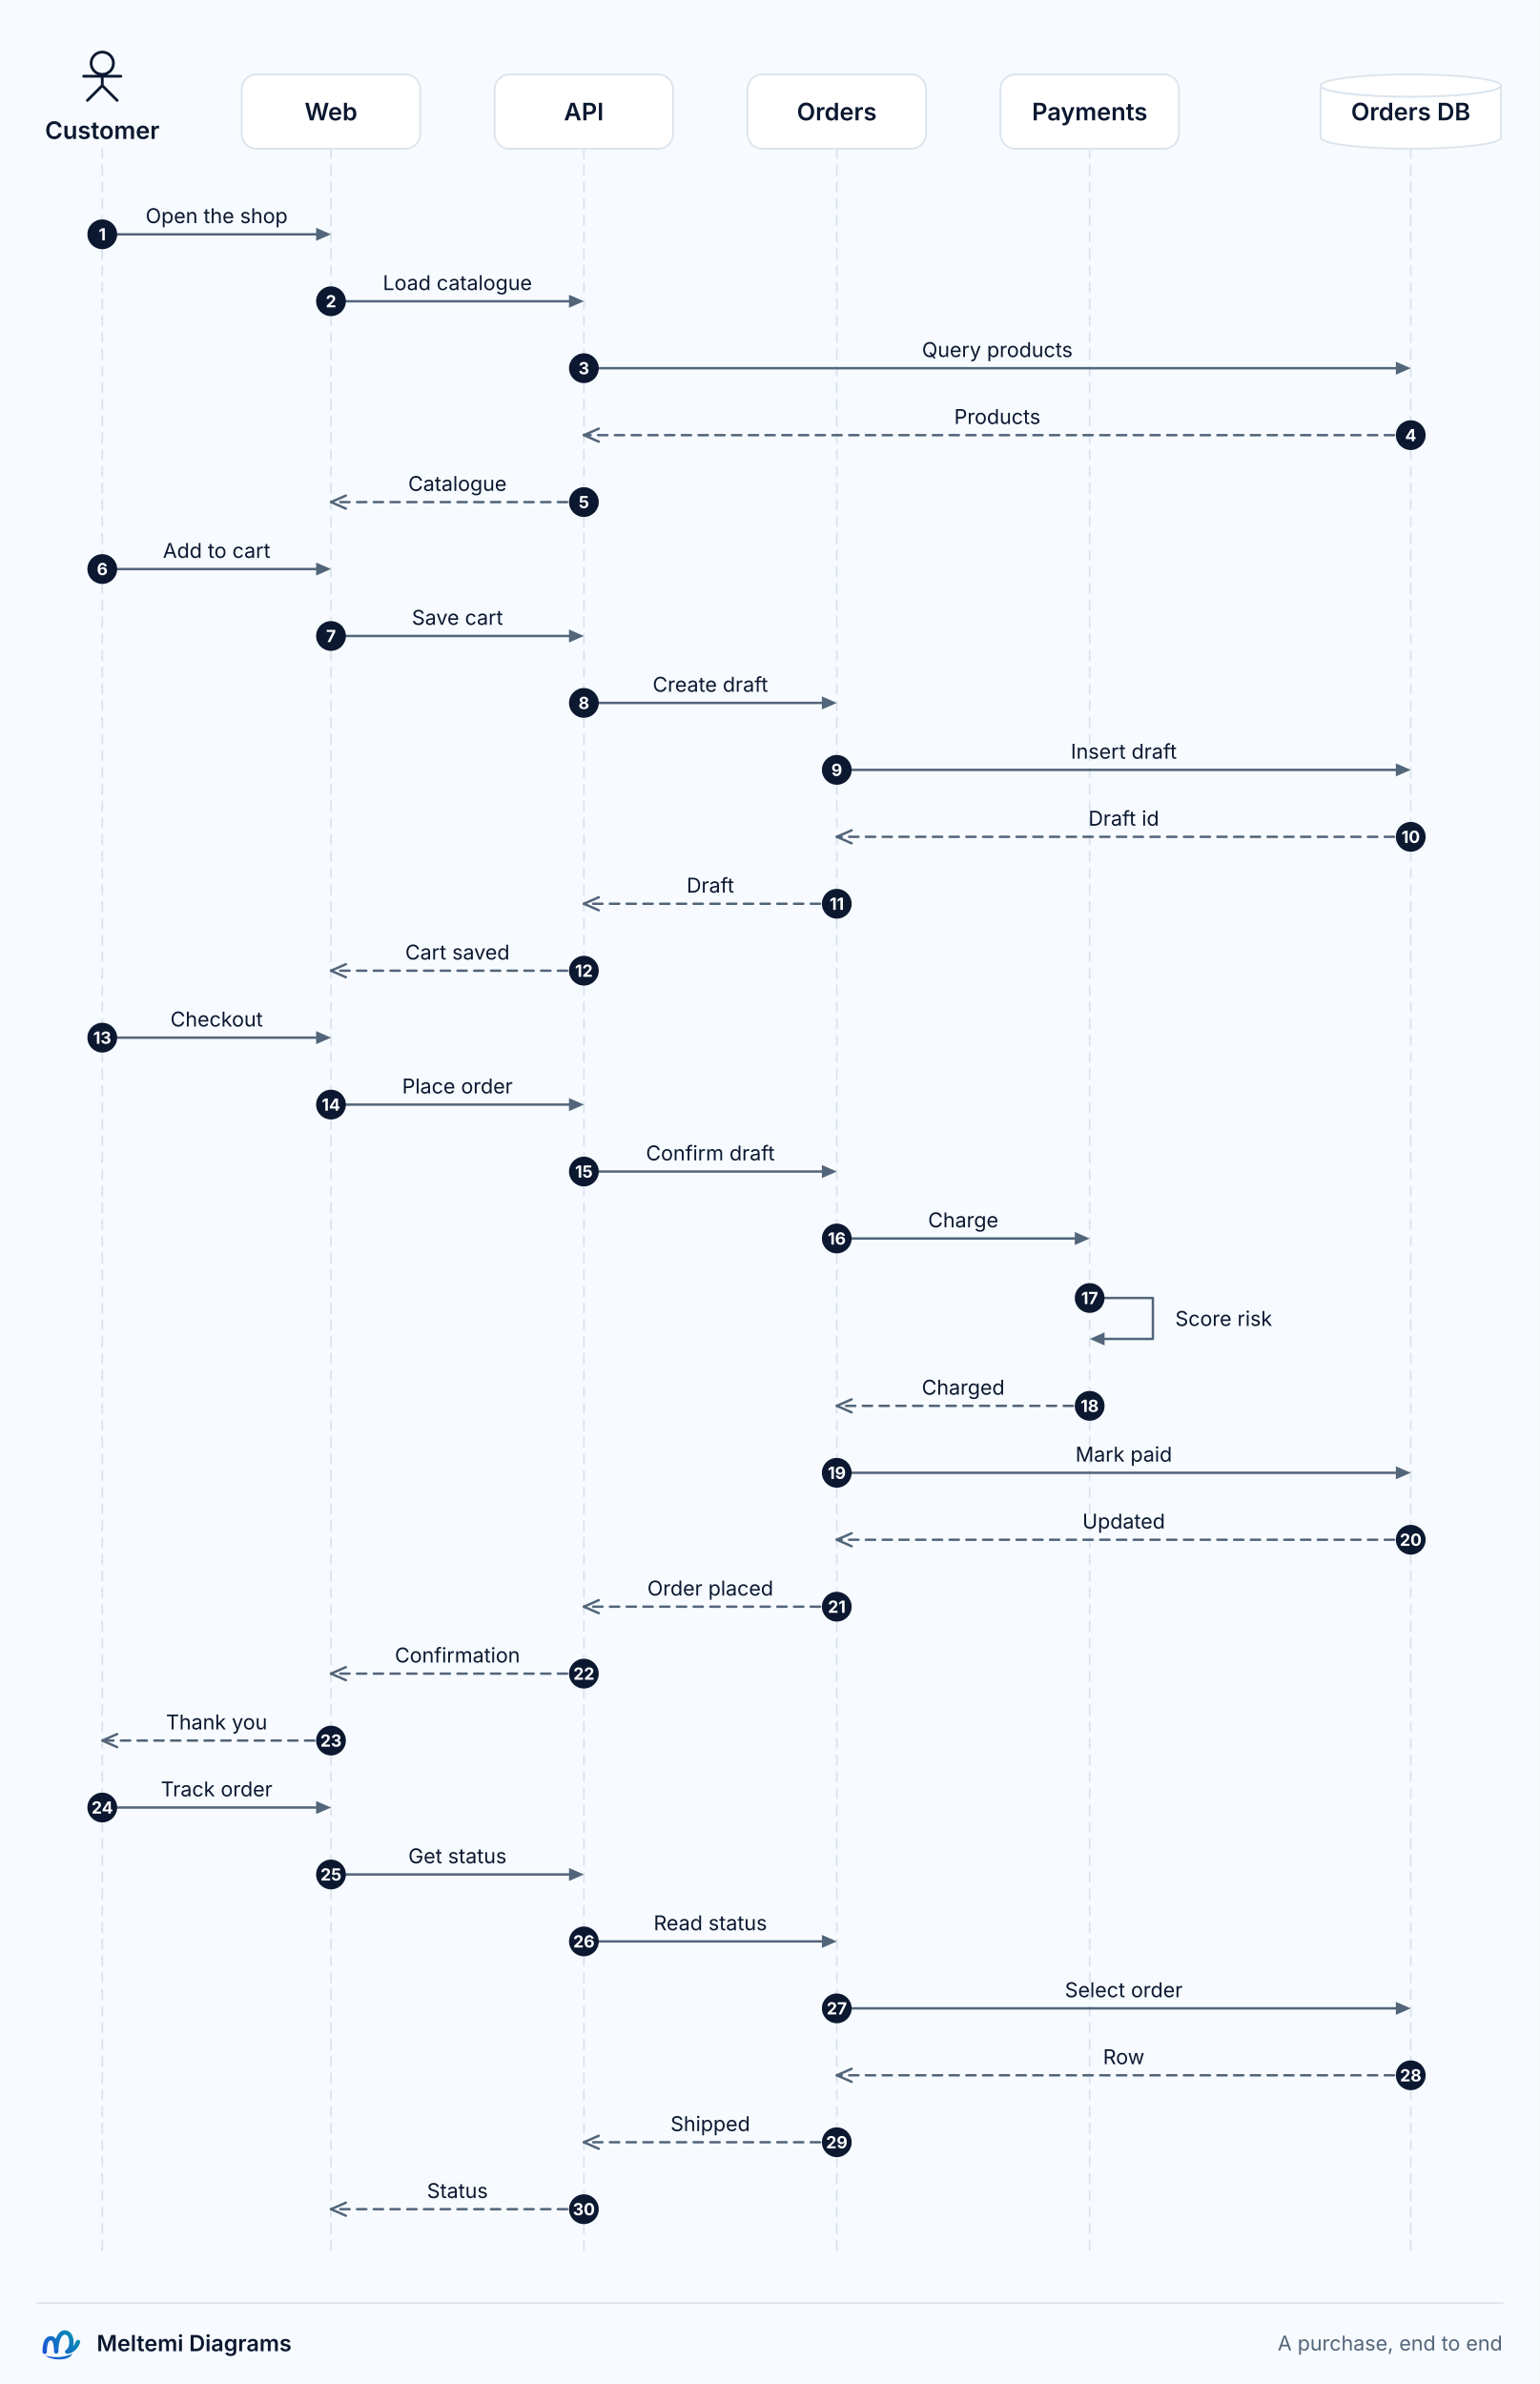
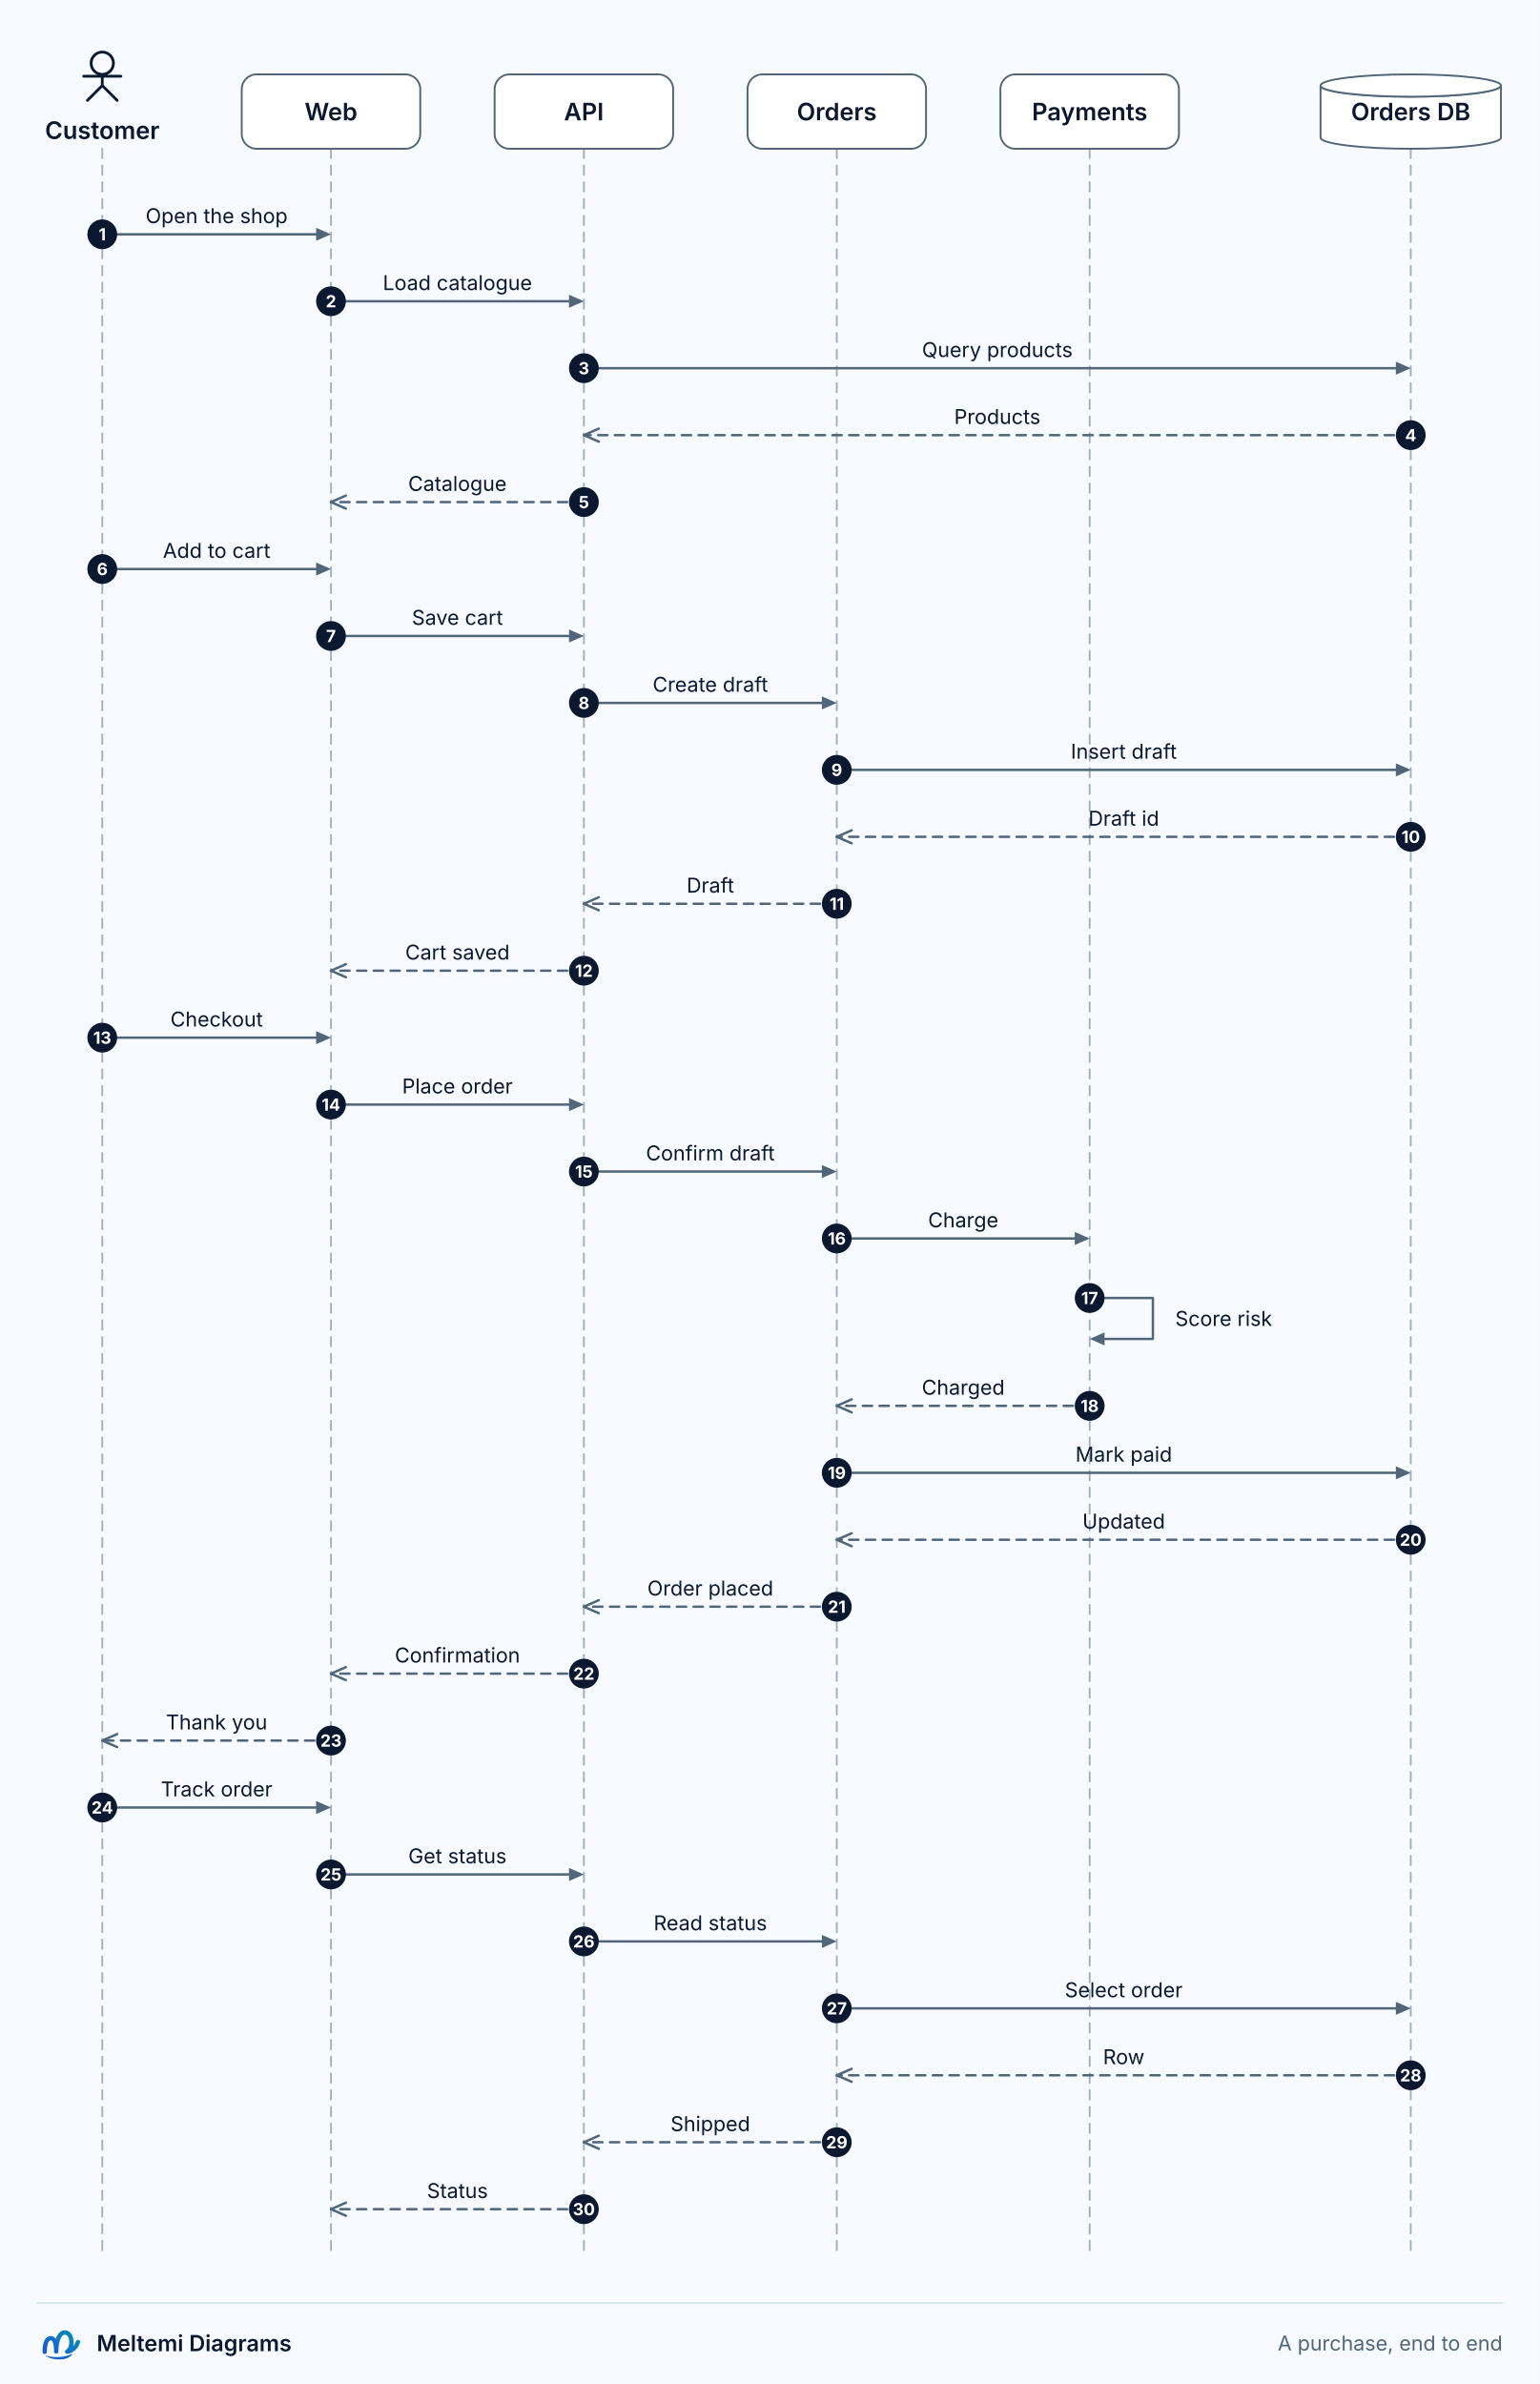
<svg xmlns="http://www.w3.org/2000/svg" width="828" height="1282" viewBox="0 0 828 1282" font-family="&quot;Inter&quot;, &quot;Segoe UI&quot;, Roboto, Helvetica, Arial, sans-serif">
  <defs>
    <linearGradient id="meltemi-wind" gradientUnits="userSpaceOnUse" x1="38" y1="222" x2="219" y2="54">
      <stop offset="0" stop-color="#1D4ED8" />
      <stop offset="1" stop-color="#0891B2" />
    </linearGradient>
  </defs>
  <rect x="0" y="0" width="828" height="1282" fill="#F7FBFF" />
  <g data-id="customer" data-role="lifeline">
-     <polyline points="55,80 55,1210" fill="none" stroke="#DCE5ED" stroke-width="1" stroke-linejoin="round" stroke-linecap="round" stroke-dasharray="5 4" />
+     <polyline points="55,80 55,1210" fill="none" stroke="#526579" stroke-width="1" stroke-linejoin="round" stroke-linecap="round" stroke-dasharray="5 4" opacity="0.5" />
  </g>
  <g data-id="web" data-role="lifeline">
-     <polyline points="178,80 178,1210" fill="none" stroke="#DCE5ED" stroke-width="1" stroke-linejoin="round" stroke-linecap="round" stroke-dasharray="5 4" />
+     <polyline points="178,80 178,1210" fill="none" stroke="#526579" stroke-width="1" stroke-linejoin="round" stroke-linecap="round" stroke-dasharray="5 4" opacity="0.5" />
  </g>
  <g data-id="api" data-role="lifeline">
-     <polyline points="314,80 314,1210" fill="none" stroke="#DCE5ED" stroke-width="1" stroke-linejoin="round" stroke-linecap="round" stroke-dasharray="5 4" />
+     <polyline points="314,80 314,1210" fill="none" stroke="#526579" stroke-width="1" stroke-linejoin="round" stroke-linecap="round" stroke-dasharray="5 4" opacity="0.5" />
  </g>
  <g data-id="orders" data-role="lifeline">
-     <polyline points="450,80 450,1210" fill="none" stroke="#DCE5ED" stroke-width="1" stroke-linejoin="round" stroke-linecap="round" stroke-dasharray="5 4" />
+     <polyline points="450,80 450,1210" fill="none" stroke="#526579" stroke-width="1" stroke-linejoin="round" stroke-linecap="round" stroke-dasharray="5 4" opacity="0.5" />
  </g>
  <g data-id="payments" data-role="lifeline">
-     <polyline points="586,80 586,1210" fill="none" stroke="#DCE5ED" stroke-width="1" stroke-linejoin="round" stroke-linecap="round" stroke-dasharray="5 4" />
+     <polyline points="586,80 586,1210" fill="none" stroke="#526579" stroke-width="1" stroke-linejoin="round" stroke-linecap="round" stroke-dasharray="5 4" opacity="0.5" />
  </g>
  <g data-id="db" data-role="lifeline">
-     <polyline points="758.66,80 758.66,1210" fill="none" stroke="#DCE5ED" stroke-width="1" stroke-linejoin="round" stroke-linecap="round" stroke-dasharray="5 4" />
+     <polyline points="758.66,80 758.66,1210" fill="none" stroke="#526579" stroke-width="1" stroke-linejoin="round" stroke-linecap="round" stroke-dasharray="5 4" opacity="0.5" />
  </g>
  <g data-id="m1" data-role="relation">
    <polyline points="55,126 170,126" fill="none" stroke="#526579" stroke-width="1.3" stroke-linejoin="round" stroke-linecap="round" />
    <path d="M178 126 L170 129.5 L170 122.5 Z" fill="#526579" stroke="none" stroke-width="0" />
    <rect x="47" y="118" width="16" height="16" rx="8" fill="#0B1830" stroke="none" stroke-width="0" />
    <text x="55" y="129.27" text-anchor="middle" font-size="9" font-weight="700" fill="#FFFFFF">1</text>
    <g data-id="m1" data-role="label">
      <text x="116.5" y="120" text-anchor="middle" font-size="11" font-weight="400" fill="#0B1830">Open the shop</text>
    </g>
  </g>
  <g data-id="m2" data-role="relation">
    <polyline points="178,162 306,162" fill="none" stroke="#526579" stroke-width="1.3" stroke-linejoin="round" stroke-linecap="round" />
    <path d="M314 162 L306 165.5 L306 158.5 Z" fill="#526579" stroke="none" stroke-width="0" />
    <rect x="170" y="154" width="16" height="16" rx="8" fill="#0B1830" stroke="none" stroke-width="0" />
    <text x="178" y="165.27" text-anchor="middle" font-size="9" font-weight="700" fill="#FFFFFF">2</text>
    <g data-id="m2" data-role="label">
      <text x="246" y="156" text-anchor="middle" font-size="11" font-weight="400" fill="#0B1830">Load catalogue</text>
    </g>
  </g>
  <g data-id="m3" data-role="relation">
    <polyline points="314,198 750.66,198" fill="none" stroke="#526579" stroke-width="1.3" stroke-linejoin="round" stroke-linecap="round" />
    <path d="M758.66 198 L750.66 201.5 L750.66 194.5 Z" fill="#526579" stroke="none" stroke-width="0" />
    <rect x="306" y="190" width="16" height="16" rx="8" fill="#0B1830" stroke="none" stroke-width="0" />
    <text x="314" y="201.27" text-anchor="middle" font-size="9" font-weight="700" fill="#FFFFFF">3</text>
    <g data-id="m3" data-role="label">
      <text x="536.33" y="192" text-anchor="middle" font-size="11" font-weight="400" fill="#0B1830">Query products</text>
    </g>
  </g>
  <g data-id="m4" data-role="relation">
    <polyline points="758.66,234 314,234" fill="none" stroke="#526579" stroke-width="1.3" stroke-linejoin="round" stroke-linecap="round" stroke-dasharray="5 4" />
    <polyline points="322,230.5 314,234 322,237.5" fill="none" stroke="#526579" stroke-width="1.3" stroke-linejoin="round" stroke-linecap="round" />
    <rect x="750.66" y="226" width="16" height="16" rx="8" fill="#0B1830" stroke="none" stroke-width="0" />
    <text x="758.66" y="237.27" text-anchor="middle" font-size="9" font-weight="700" fill="#FFFFFF">4</text>
    <g data-id="m4" data-role="label">
      <text x="536.33" y="228" text-anchor="middle" font-size="11" font-weight="400" fill="#0B1830">Products</text>
    </g>
  </g>
  <g data-id="m5" data-role="relation">
    <polyline points="314,270 178,270" fill="none" stroke="#526579" stroke-width="1.3" stroke-linejoin="round" stroke-linecap="round" stroke-dasharray="5 4" />
    <polyline points="186,266.5 178,270 186,273.5" fill="none" stroke="#526579" stroke-width="1.3" stroke-linejoin="round" stroke-linecap="round" />
    <rect x="306" y="262" width="16" height="16" rx="8" fill="#0B1830" stroke="none" stroke-width="0" />
    <text x="314" y="273.27" text-anchor="middle" font-size="9" font-weight="700" fill="#FFFFFF">5</text>
    <g data-id="m5" data-role="label">
      <text x="246" y="264" text-anchor="middle" font-size="11" font-weight="400" fill="#0B1830">Catalogue</text>
    </g>
  </g>
  <g data-id="m6" data-role="relation">
    <polyline points="55,306 170,306" fill="none" stroke="#526579" stroke-width="1.3" stroke-linejoin="round" stroke-linecap="round" />
    <path d="M178 306 L170 309.5 L170 302.5 Z" fill="#526579" stroke="none" stroke-width="0" />
    <rect x="47" y="298" width="16" height="16" rx="8" fill="#0B1830" stroke="none" stroke-width="0" />
    <text x="55" y="309.27" text-anchor="middle" font-size="9" font-weight="700" fill="#FFFFFF">6</text>
    <g data-id="m6" data-role="label">
      <text x="116.5" y="300" text-anchor="middle" font-size="11" font-weight="400" fill="#0B1830">Add to cart</text>
    </g>
  </g>
  <g data-id="m7" data-role="relation">
    <polyline points="178,342 306,342" fill="none" stroke="#526579" stroke-width="1.3" stroke-linejoin="round" stroke-linecap="round" />
    <path d="M314 342 L306 345.5 L306 338.5 Z" fill="#526579" stroke="none" stroke-width="0" />
    <rect x="170" y="334" width="16" height="16" rx="8" fill="#0B1830" stroke="none" stroke-width="0" />
    <text x="178" y="345.27" text-anchor="middle" font-size="9" font-weight="700" fill="#FFFFFF">7</text>
    <g data-id="m7" data-role="label">
      <text x="246" y="336" text-anchor="middle" font-size="11" font-weight="400" fill="#0B1830">Save cart</text>
    </g>
  </g>
  <g data-id="m8" data-role="relation">
    <polyline points="314,378 442,378" fill="none" stroke="#526579" stroke-width="1.3" stroke-linejoin="round" stroke-linecap="round" />
    <path d="M450 378 L442 381.5 L442 374.5 Z" fill="#526579" stroke="none" stroke-width="0" />
    <rect x="306" y="370" width="16" height="16" rx="8" fill="#0B1830" stroke="none" stroke-width="0" />
    <text x="314" y="381.27" text-anchor="middle" font-size="9" font-weight="700" fill="#FFFFFF">8</text>
    <g data-id="m8" data-role="label">
      <text x="382" y="372" text-anchor="middle" font-size="11" font-weight="400" fill="#0B1830">Create draft</text>
    </g>
  </g>
  <g data-id="m9" data-role="relation">
    <polyline points="450,414 750.66,414" fill="none" stroke="#526579" stroke-width="1.3" stroke-linejoin="round" stroke-linecap="round" />
    <path d="M758.66 414 L750.66 417.5 L750.66 410.5 Z" fill="#526579" stroke="none" stroke-width="0" />
    <rect x="442" y="406" width="16" height="16" rx="8" fill="#0B1830" stroke="none" stroke-width="0" />
    <text x="450" y="417.27" text-anchor="middle" font-size="9" font-weight="700" fill="#FFFFFF">9</text>
    <g data-id="m9" data-role="label">
      <text x="604.33" y="408" text-anchor="middle" font-size="11" font-weight="400" fill="#0B1830">Insert draft</text>
    </g>
  </g>
  <g data-id="m10" data-role="relation">
    <polyline points="758.66,450 450,450" fill="none" stroke="#526579" stroke-width="1.3" stroke-linejoin="round" stroke-linecap="round" stroke-dasharray="5 4" />
    <polyline points="458,446.5 450,450 458,453.5" fill="none" stroke="#526579" stroke-width="1.3" stroke-linejoin="round" stroke-linecap="round" />
    <rect x="750.66" y="442" width="16" height="16" rx="8" fill="#0B1830" stroke="none" stroke-width="0" />
    <text x="758.66" y="453.27" text-anchor="middle" font-size="9" font-weight="700" fill="#FFFFFF">10</text>
    <g data-id="m10" data-role="label">
      <text x="604.33" y="444" text-anchor="middle" font-size="11" font-weight="400" fill="#0B1830">Draft id</text>
    </g>
  </g>
  <g data-id="m11" data-role="relation">
    <polyline points="450,486 314,486" fill="none" stroke="#526579" stroke-width="1.3" stroke-linejoin="round" stroke-linecap="round" stroke-dasharray="5 4" />
    <polyline points="322,482.5 314,486 322,489.5" fill="none" stroke="#526579" stroke-width="1.3" stroke-linejoin="round" stroke-linecap="round" />
    <rect x="442" y="478" width="16" height="16" rx="8" fill="#0B1830" stroke="none" stroke-width="0" />
    <text x="450" y="489.27" text-anchor="middle" font-size="9" font-weight="700" fill="#FFFFFF">11</text>
    <g data-id="m11" data-role="label">
      <text x="382" y="480" text-anchor="middle" font-size="11" font-weight="400" fill="#0B1830">Draft</text>
    </g>
  </g>
  <g data-id="m12" data-role="relation">
    <polyline points="314,522 178,522" fill="none" stroke="#526579" stroke-width="1.3" stroke-linejoin="round" stroke-linecap="round" stroke-dasharray="5 4" />
    <polyline points="186,518.5 178,522 186,525.5" fill="none" stroke="#526579" stroke-width="1.3" stroke-linejoin="round" stroke-linecap="round" />
    <rect x="306" y="514" width="16" height="16" rx="8" fill="#0B1830" stroke="none" stroke-width="0" />
    <text x="314" y="525.27" text-anchor="middle" font-size="9" font-weight="700" fill="#FFFFFF">12</text>
    <g data-id="m12" data-role="label">
      <text x="246" y="516" text-anchor="middle" font-size="11" font-weight="400" fill="#0B1830">Cart saved</text>
    </g>
  </g>
  <g data-id="m13" data-role="relation">
    <polyline points="55,558 170,558" fill="none" stroke="#526579" stroke-width="1.3" stroke-linejoin="round" stroke-linecap="round" />
    <path d="M178 558 L170 561.5 L170 554.5 Z" fill="#526579" stroke="none" stroke-width="0" />
    <rect x="47" y="550" width="16" height="16" rx="8" fill="#0B1830" stroke="none" stroke-width="0" />
    <text x="55" y="561.27" text-anchor="middle" font-size="9" font-weight="700" fill="#FFFFFF">13</text>
    <g data-id="m13" data-role="label">
      <text x="116.5" y="552" text-anchor="middle" font-size="11" font-weight="400" fill="#0B1830">Checkout</text>
    </g>
  </g>
  <g data-id="m14" data-role="relation">
    <polyline points="178,594 306,594" fill="none" stroke="#526579" stroke-width="1.3" stroke-linejoin="round" stroke-linecap="round" />
    <path d="M314 594 L306 597.5 L306 590.5 Z" fill="#526579" stroke="none" stroke-width="0" />
    <rect x="170" y="586" width="16" height="16" rx="8" fill="#0B1830" stroke="none" stroke-width="0" />
    <text x="178" y="597.27" text-anchor="middle" font-size="9" font-weight="700" fill="#FFFFFF">14</text>
    <g data-id="m14" data-role="label">
      <text x="246" y="588" text-anchor="middle" font-size="11" font-weight="400" fill="#0B1830">Place order</text>
    </g>
  </g>
  <g data-id="m15" data-role="relation">
    <polyline points="314,630 442,630" fill="none" stroke="#526579" stroke-width="1.3" stroke-linejoin="round" stroke-linecap="round" />
    <path d="M450 630 L442 633.5 L442 626.5 Z" fill="#526579" stroke="none" stroke-width="0" />
    <rect x="306" y="622" width="16" height="16" rx="8" fill="#0B1830" stroke="none" stroke-width="0" />
    <text x="314" y="633.27" text-anchor="middle" font-size="9" font-weight="700" fill="#FFFFFF">15</text>
    <g data-id="m15" data-role="label">
      <text x="382" y="624" text-anchor="middle" font-size="11" font-weight="400" fill="#0B1830">Confirm draft</text>
    </g>
  </g>
  <g data-id="m16" data-role="relation">
    <polyline points="450,666 578,666" fill="none" stroke="#526579" stroke-width="1.3" stroke-linejoin="round" stroke-linecap="round" />
    <path d="M586 666 L578 669.5 L578 662.5 Z" fill="#526579" stroke="none" stroke-width="0" />
    <rect x="442" y="658" width="16" height="16" rx="8" fill="#0B1830" stroke="none" stroke-width="0" />
    <text x="450" y="669.27" text-anchor="middle" font-size="9" font-weight="700" fill="#FFFFFF">16</text>
    <g data-id="m16" data-role="label">
      <text x="518" y="660" text-anchor="middle" font-size="11" font-weight="400" fill="#0B1830">Charge</text>
    </g>
  </g>
  <g data-id="m17" data-role="relation">
    <polyline points="586,698 620,698 620,720 594,720" fill="none" stroke="#526579" stroke-width="1.3" stroke-linejoin="round" stroke-linecap="round" />
    <path d="M586 720 L594 716.5 L594 723.5 Z" fill="#526579" stroke="none" stroke-width="0" />
    <rect x="578" y="690" width="16" height="16" rx="8" fill="#0B1830" stroke="none" stroke-width="0" />
    <text x="586" y="701.27" text-anchor="middle" font-size="9" font-weight="700" fill="#FFFFFF">17</text>
    <g data-id="m17" data-role="label">
      <text x="658.08" y="713" text-anchor="middle" font-size="11" font-weight="400" fill="#0B1830">Score risk</text>
    </g>
  </g>
  <g data-id="m18" data-role="relation">
    <polyline points="586,756 450,756" fill="none" stroke="#526579" stroke-width="1.3" stroke-linejoin="round" stroke-linecap="round" stroke-dasharray="5 4" />
    <polyline points="458,752.5 450,756 458,759.5" fill="none" stroke="#526579" stroke-width="1.3" stroke-linejoin="round" stroke-linecap="round" />
    <rect x="578" y="748" width="16" height="16" rx="8" fill="#0B1830" stroke="none" stroke-width="0" />
    <text x="586" y="759.27" text-anchor="middle" font-size="9" font-weight="700" fill="#FFFFFF">18</text>
    <g data-id="m18" data-role="label">
      <text x="518" y="750" text-anchor="middle" font-size="11" font-weight="400" fill="#0B1830">Charged</text>
    </g>
  </g>
  <g data-id="m19" data-role="relation">
    <polyline points="450,792 750.66,792" fill="none" stroke="#526579" stroke-width="1.3" stroke-linejoin="round" stroke-linecap="round" />
    <path d="M758.66 792 L750.66 795.5 L750.66 788.5 Z" fill="#526579" stroke="none" stroke-width="0" />
    <rect x="442" y="784" width="16" height="16" rx="8" fill="#0B1830" stroke="none" stroke-width="0" />
    <text x="450" y="795.27" text-anchor="middle" font-size="9" font-weight="700" fill="#FFFFFF">19</text>
    <g data-id="m19" data-role="label">
      <text x="604.33" y="786" text-anchor="middle" font-size="11" font-weight="400" fill="#0B1830">Mark paid</text>
    </g>
  </g>
  <g data-id="m20" data-role="relation">
    <polyline points="758.66,828 450,828" fill="none" stroke="#526579" stroke-width="1.3" stroke-linejoin="round" stroke-linecap="round" stroke-dasharray="5 4" />
    <polyline points="458,824.5 450,828 458,831.5" fill="none" stroke="#526579" stroke-width="1.3" stroke-linejoin="round" stroke-linecap="round" />
    <rect x="750.66" y="820" width="16" height="16" rx="8" fill="#0B1830" stroke="none" stroke-width="0" />
    <text x="758.66" y="831.27" text-anchor="middle" font-size="9" font-weight="700" fill="#FFFFFF">20</text>
    <g data-id="m20" data-role="label">
      <text x="604.33" y="822" text-anchor="middle" font-size="11" font-weight="400" fill="#0B1830">Updated</text>
    </g>
  </g>
  <g data-id="m21" data-role="relation">
    <polyline points="450,864 314,864" fill="none" stroke="#526579" stroke-width="1.3" stroke-linejoin="round" stroke-linecap="round" stroke-dasharray="5 4" />
    <polyline points="322,860.5 314,864 322,867.5" fill="none" stroke="#526579" stroke-width="1.3" stroke-linejoin="round" stroke-linecap="round" />
    <rect x="442" y="856" width="16" height="16" rx="8" fill="#0B1830" stroke="none" stroke-width="0" />
    <text x="450" y="867.27" text-anchor="middle" font-size="9" font-weight="700" fill="#FFFFFF">21</text>
    <g data-id="m21" data-role="label">
      <text x="382" y="858" text-anchor="middle" font-size="11" font-weight="400" fill="#0B1830">Order placed</text>
    </g>
  </g>
  <g data-id="m22" data-role="relation">
    <polyline points="314,900 178,900" fill="none" stroke="#526579" stroke-width="1.3" stroke-linejoin="round" stroke-linecap="round" stroke-dasharray="5 4" />
    <polyline points="186,896.5 178,900 186,903.5" fill="none" stroke="#526579" stroke-width="1.3" stroke-linejoin="round" stroke-linecap="round" />
    <rect x="306" y="892" width="16" height="16" rx="8" fill="#0B1830" stroke="none" stroke-width="0" />
    <text x="314" y="903.27" text-anchor="middle" font-size="9" font-weight="700" fill="#FFFFFF">22</text>
    <g data-id="m22" data-role="label">
      <text x="246" y="894" text-anchor="middle" font-size="11" font-weight="400" fill="#0B1830">Confirmation</text>
    </g>
  </g>
  <g data-id="m23" data-role="relation">
    <polyline points="178,936 55,936" fill="none" stroke="#526579" stroke-width="1.3" stroke-linejoin="round" stroke-linecap="round" stroke-dasharray="5 4" />
    <polyline points="63,932.5 55,936 63,939.5" fill="none" stroke="#526579" stroke-width="1.3" stroke-linejoin="round" stroke-linecap="round" />
    <rect x="170" y="928" width="16" height="16" rx="8" fill="#0B1830" stroke="none" stroke-width="0" />
    <text x="178" y="939.27" text-anchor="middle" font-size="9" font-weight="700" fill="#FFFFFF">23</text>
    <g data-id="m23" data-role="label">
      <text x="116.5" y="930" text-anchor="middle" font-size="11" font-weight="400" fill="#0B1830">Thank you</text>
    </g>
  </g>
  <g data-id="m24" data-role="relation">
    <polyline points="55,972 170,972" fill="none" stroke="#526579" stroke-width="1.3" stroke-linejoin="round" stroke-linecap="round" />
    <path d="M178 972 L170 975.5 L170 968.5 Z" fill="#526579" stroke="none" stroke-width="0" />
    <rect x="47" y="964" width="16" height="16" rx="8" fill="#0B1830" stroke="none" stroke-width="0" />
    <text x="55" y="975.27" text-anchor="middle" font-size="9" font-weight="700" fill="#FFFFFF">24</text>
    <g data-id="m24" data-role="label">
      <text x="116.5" y="966" text-anchor="middle" font-size="11" font-weight="400" fill="#0B1830">Track order</text>
    </g>
  </g>
  <g data-id="m25" data-role="relation">
    <polyline points="178,1008 306,1008" fill="none" stroke="#526579" stroke-width="1.3" stroke-linejoin="round" stroke-linecap="round" />
    <path d="M314 1008 L306 1011.5 L306 1004.5 Z" fill="#526579" stroke="none" stroke-width="0" />
    <rect x="170" y="1000" width="16" height="16" rx="8" fill="#0B1830" stroke="none" stroke-width="0" />
    <text x="178" y="1011.27" text-anchor="middle" font-size="9" font-weight="700" fill="#FFFFFF">25</text>
    <g data-id="m25" data-role="label">
      <text x="246" y="1002" text-anchor="middle" font-size="11" font-weight="400" fill="#0B1830">Get status</text>
    </g>
  </g>
  <g data-id="m26" data-role="relation">
    <polyline points="314,1044 442,1044" fill="none" stroke="#526579" stroke-width="1.3" stroke-linejoin="round" stroke-linecap="round" />
    <path d="M450 1044 L442 1047.5 L442 1040.5 Z" fill="#526579" stroke="none" stroke-width="0" />
    <rect x="306" y="1036" width="16" height="16" rx="8" fill="#0B1830" stroke="none" stroke-width="0" />
    <text x="314" y="1047.27" text-anchor="middle" font-size="9" font-weight="700" fill="#FFFFFF">26</text>
    <g data-id="m26" data-role="label">
      <text x="382" y="1038" text-anchor="middle" font-size="11" font-weight="400" fill="#0B1830">Read status</text>
    </g>
  </g>
  <g data-id="m27" data-role="relation">
    <polyline points="450,1080 750.66,1080" fill="none" stroke="#526579" stroke-width="1.3" stroke-linejoin="round" stroke-linecap="round" />
    <path d="M758.66 1080 L750.66 1083.5 L750.66 1076.5 Z" fill="#526579" stroke="none" stroke-width="0" />
    <rect x="442" y="1072" width="16" height="16" rx="8" fill="#0B1830" stroke="none" stroke-width="0" />
    <text x="450" y="1083.27" text-anchor="middle" font-size="9" font-weight="700" fill="#FFFFFF">27</text>
    <g data-id="m27" data-role="label">
      <text x="604.33" y="1074" text-anchor="middle" font-size="11" font-weight="400" fill="#0B1830">Select order</text>
    </g>
  </g>
  <g data-id="m28" data-role="relation">
    <polyline points="758.66,1116 450,1116" fill="none" stroke="#526579" stroke-width="1.3" stroke-linejoin="round" stroke-linecap="round" stroke-dasharray="5 4" />
    <polyline points="458,1112.5 450,1116 458,1119.5" fill="none" stroke="#526579" stroke-width="1.3" stroke-linejoin="round" stroke-linecap="round" />
    <rect x="750.66" y="1108" width="16" height="16" rx="8" fill="#0B1830" stroke="none" stroke-width="0" />
    <text x="758.66" y="1119.27" text-anchor="middle" font-size="9" font-weight="700" fill="#FFFFFF">28</text>
    <g data-id="m28" data-role="label">
      <text x="604.33" y="1110" text-anchor="middle" font-size="11" font-weight="400" fill="#0B1830">Row</text>
    </g>
  </g>
  <g data-id="m29" data-role="relation">
    <polyline points="450,1152 314,1152" fill="none" stroke="#526579" stroke-width="1.3" stroke-linejoin="round" stroke-linecap="round" stroke-dasharray="5 4" />
    <polyline points="322,1148.5 314,1152 322,1155.5" fill="none" stroke="#526579" stroke-width="1.3" stroke-linejoin="round" stroke-linecap="round" />
    <rect x="442" y="1144" width="16" height="16" rx="8" fill="#0B1830" stroke="none" stroke-width="0" />
    <text x="450" y="1155.27" text-anchor="middle" font-size="9" font-weight="700" fill="#FFFFFF">29</text>
    <g data-id="m29" data-role="label">
      <text x="382" y="1146" text-anchor="middle" font-size="11" font-weight="400" fill="#0B1830">Shipped</text>
    </g>
  </g>
  <g data-id="m30" data-role="relation">
    <polyline points="314,1188 178,1188" fill="none" stroke="#526579" stroke-width="1.3" stroke-linejoin="round" stroke-linecap="round" stroke-dasharray="5 4" />
    <polyline points="186,1184.5 178,1188 186,1191.5" fill="none" stroke="#526579" stroke-width="1.3" stroke-linejoin="round" stroke-linecap="round" />
    <rect x="306" y="1180" width="16" height="16" rx="8" fill="#0B1830" stroke="none" stroke-width="0" />
    <text x="314" y="1191.27" text-anchor="middle" font-size="9" font-weight="700" fill="#FFFFFF">30</text>
    <g data-id="m30" data-role="label">
      <text x="246" y="1182" text-anchor="middle" font-size="11" font-weight="400" fill="#0B1830">Status</text>
    </g>
  </g>
  <g data-id="customer" data-role="element">
    <path d="M55 34 m-6 0 a6 6 0 1 0 12 0 a6 6 0 1 0 -12 0 M55 40 L55 46 M45 41 L65 41 M55 46 L47 54 M55 46 L63 54" fill="none" stroke="#0B1830" stroke-width="1.5" stroke-linecap="round" stroke-linejoin="round" />
    <text x="55" y="74.73" text-anchor="middle" font-size="13" font-weight="600" fill="#0B1830">Customer</text>
  </g>
  <g data-id="web" data-role="element">
-     <rect x="130" y="40" width="96" height="40" rx="8" fill="#FFFFFF" stroke="#DCE5ED" stroke-width="1" />
+     <rect x="130" y="40" width="96" height="40" rx="8" fill="#FFFFFF" stroke="#526579" stroke-width="1" />
    <text x="178" y="64.73" text-anchor="middle" font-size="13" font-weight="600" fill="#0B1830">Web</text>
  </g>
  <g data-id="api" data-role="element">
-     <rect x="266" y="40" width="96" height="40" rx="8" fill="#FFFFFF" stroke="#DCE5ED" stroke-width="1" />
+     <rect x="266" y="40" width="96" height="40" rx="8" fill="#FFFFFF" stroke="#526579" stroke-width="1" />
    <text x="314" y="64.73" text-anchor="middle" font-size="13" font-weight="600" fill="#0B1830">API</text>
  </g>
  <g data-id="orders" data-role="element">
-     <rect x="402" y="40" width="96" height="40" rx="8" fill="#FFFFFF" stroke="#DCE5ED" stroke-width="1" />
+     <rect x="402" y="40" width="96" height="40" rx="8" fill="#FFFFFF" stroke="#526579" stroke-width="1" />
    <text x="450" y="64.73" text-anchor="middle" font-size="13" font-weight="600" fill="#0B1830">Orders</text>
  </g>
  <g data-id="payments" data-role="element">
-     <rect x="538" y="40" width="96" height="40" rx="8" fill="#FFFFFF" stroke="#DCE5ED" stroke-width="1" />
+     <rect x="538" y="40" width="96" height="40" rx="8" fill="#FFFFFF" stroke="#526579" stroke-width="1" />
    <text x="586" y="64.73" text-anchor="middle" font-size="13" font-weight="600" fill="#0B1830">Payments</text>
  </g>
  <g data-id="db" data-role="element">
-     <path d="M710.16 46 L710.16 74 A48.5 6 0 0 0 807.16 74 L807.16 46 A48.5 6 0 0 1 710.16 46 Z" fill="#FFFFFF" stroke="#DCE5ED" stroke-width="1" />
-     <path d="M710.16 46 A48.5 6 0 0 1 807.16 46 A48.5 6 0 0 1 710.16 46 Z" fill="#FFFFFF" stroke="#DCE5ED" stroke-width="1" />
+     <path d="M710.16 46 L710.16 74 A48.5 6 0 0 0 807.16 74 L807.16 46 A48.5 6 0 0 1 710.16 46 Z" fill="#FFFFFF" stroke="#526579" stroke-width="1" />
+     <path d="M710.16 46 A48.5 6 0 0 1 807.16 46 A48.5 6 0 0 1 710.16 46 Z" fill="#FFFFFF" stroke="#526579" stroke-width="1" />
    <text x="758.66" y="64.73" text-anchor="middle" font-size="13" font-weight="600" fill="#0B1830">Orders DB</text>
  </g>
  <g data-id="frame" data-role="frame">
    <polyline points="20,1238.5 808,1238.5" fill="none" stroke="#DCE5ED" stroke-width="1" stroke-linejoin="round" stroke-linecap="round" />
    <g data-id="mark" data-role="frame" transform="translate(20 1248) scale(0.0938)">
      <path d="M43 178C43 125 57 100 78 100C99 100 109 127 109 176C109 105 132 67 158 67C185 67 199 97 196 132C194 154 185 169 172 177C189 176 205 166 217 152C224 144 230 133 234 122" fill="none" stroke="url(#meltemi-wind)" stroke-width="25" stroke-linecap="round" stroke-linejoin="round" />
      <path d="M45 199C87 211 145 215 202 189C195 204 177 216 151 220C106 226 67 215 45 199Z" fill="url(#meltemi-wind)" stroke="none" stroke-width="0" />
    </g>
    <text x="52" y="1264.37" text-anchor="start" font-size="12" font-weight="600" fill="#0B1830">Meltemi Diagrams</text>
    <text x="808" y="1264" text-anchor="end" font-size="11" font-weight="400" fill="#526579">A purchase, end to end</text>
  </g>
</svg>
